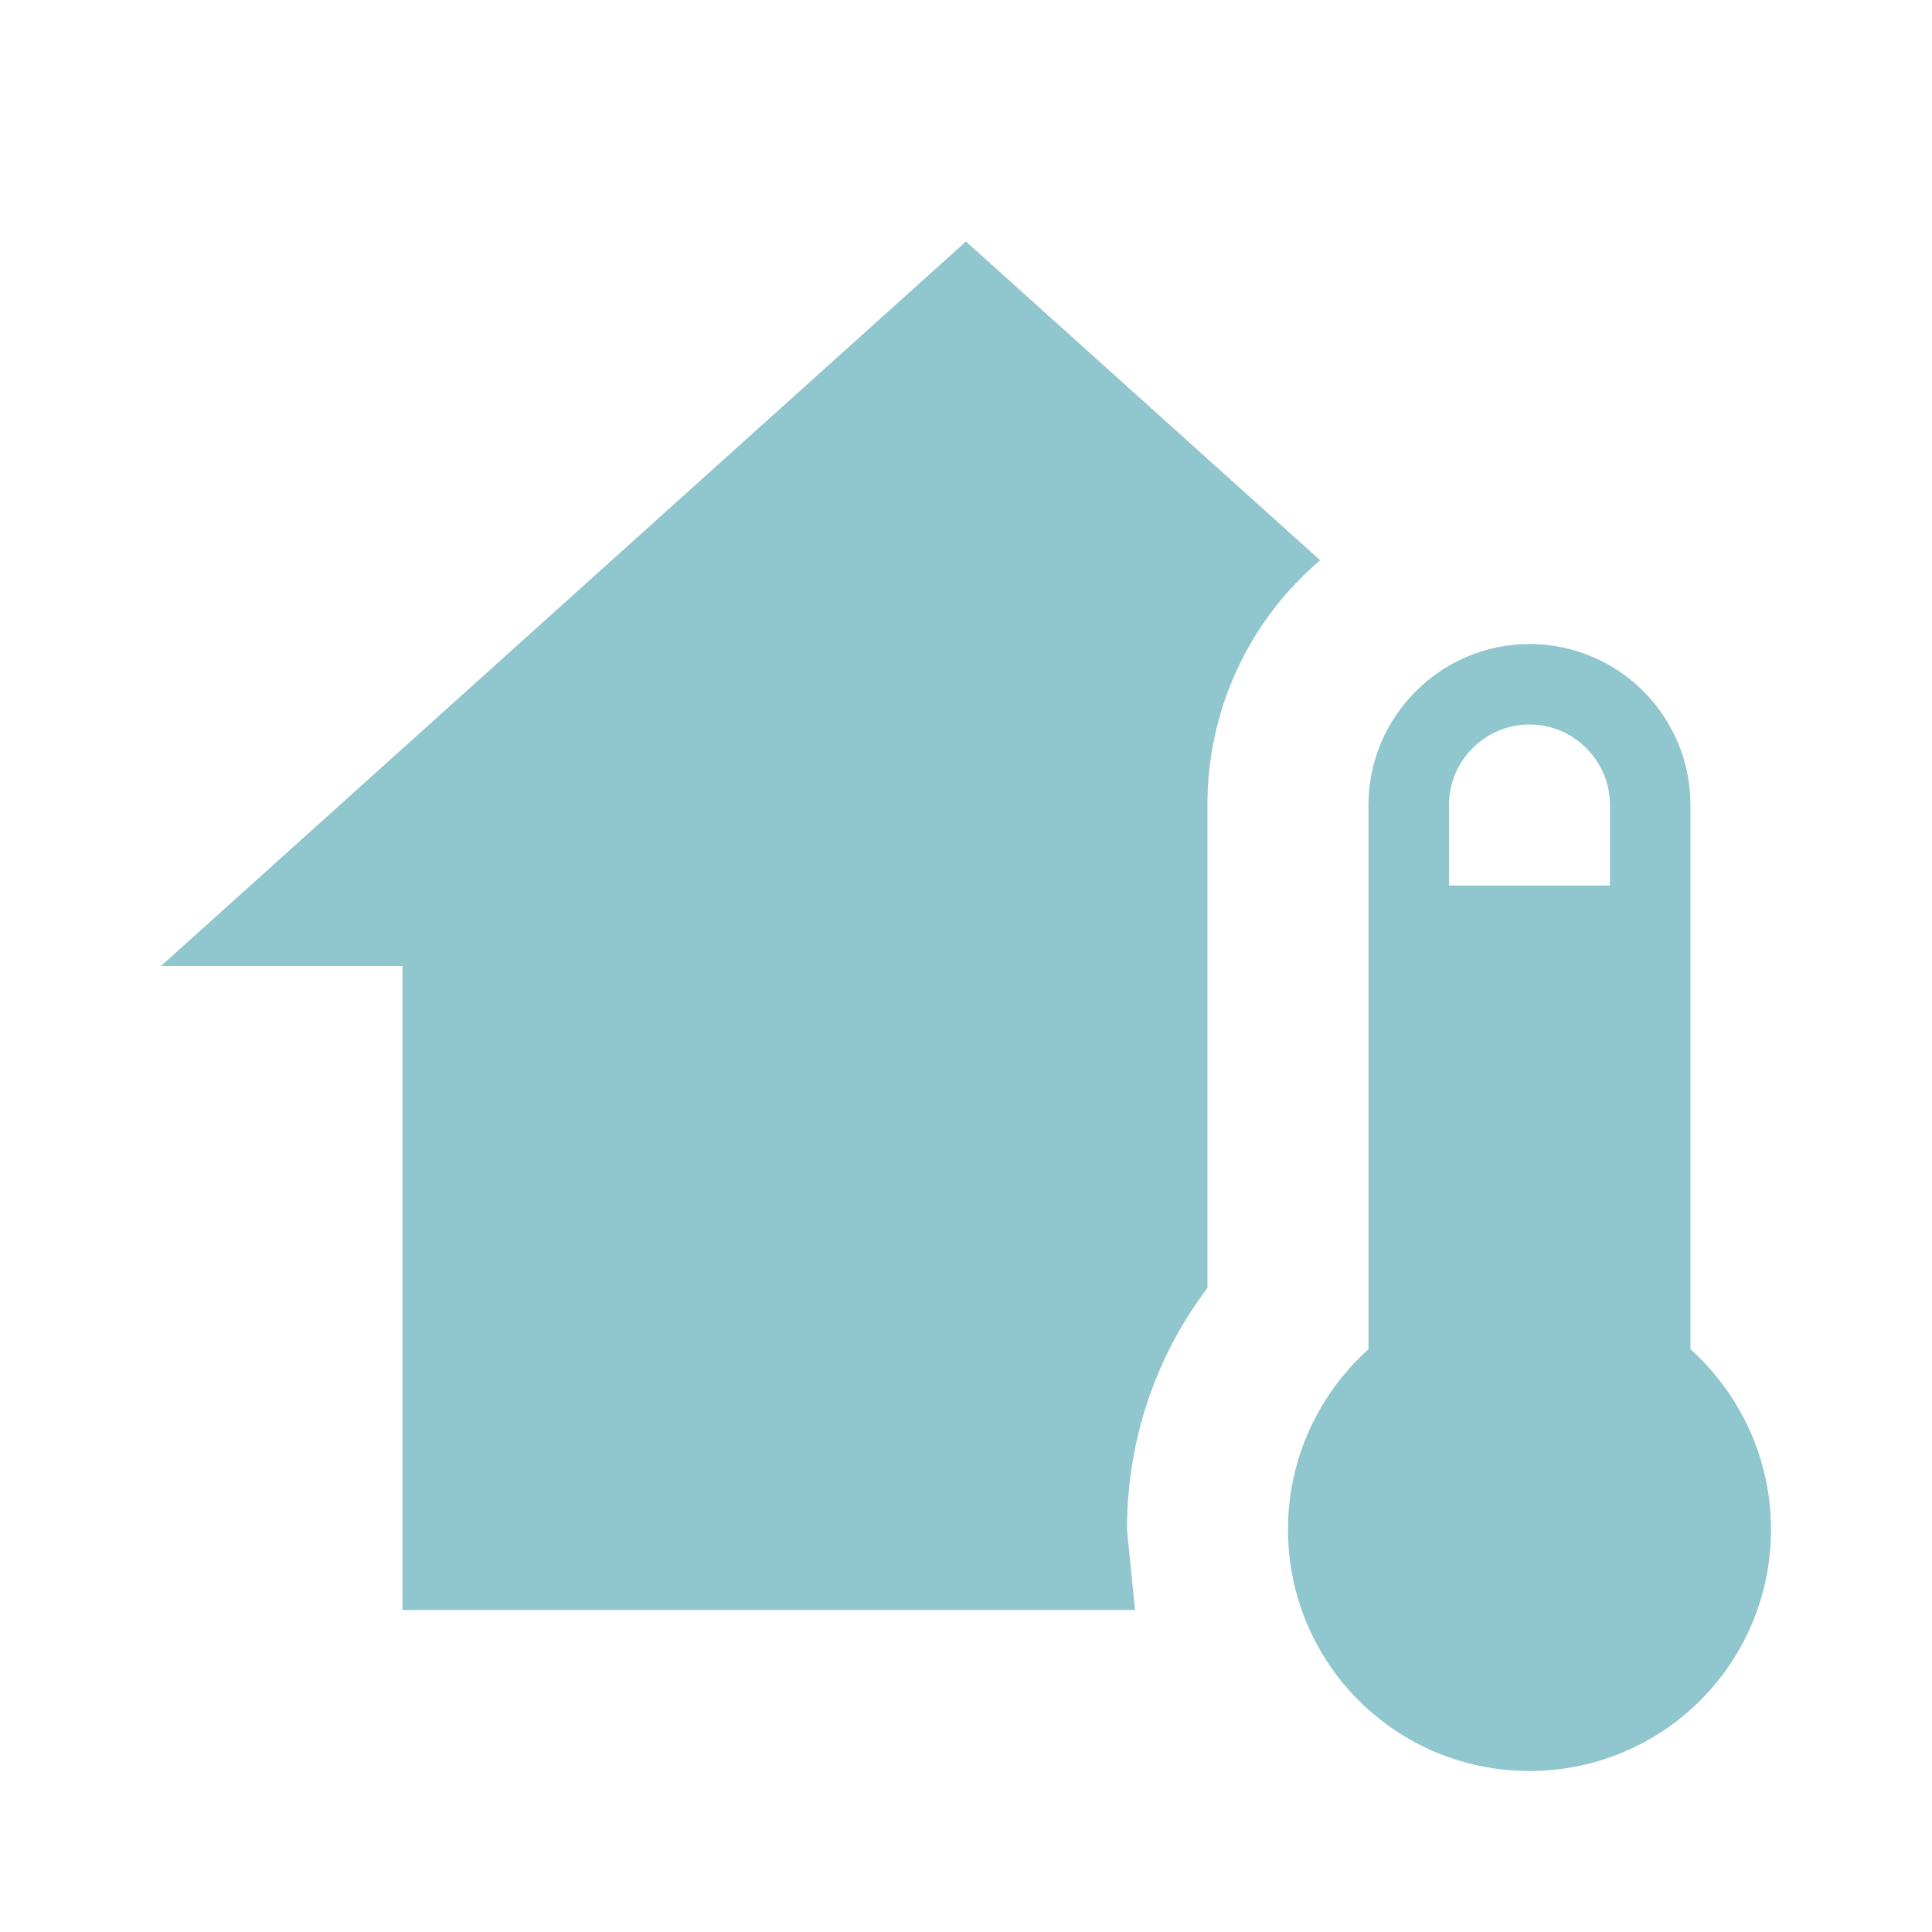
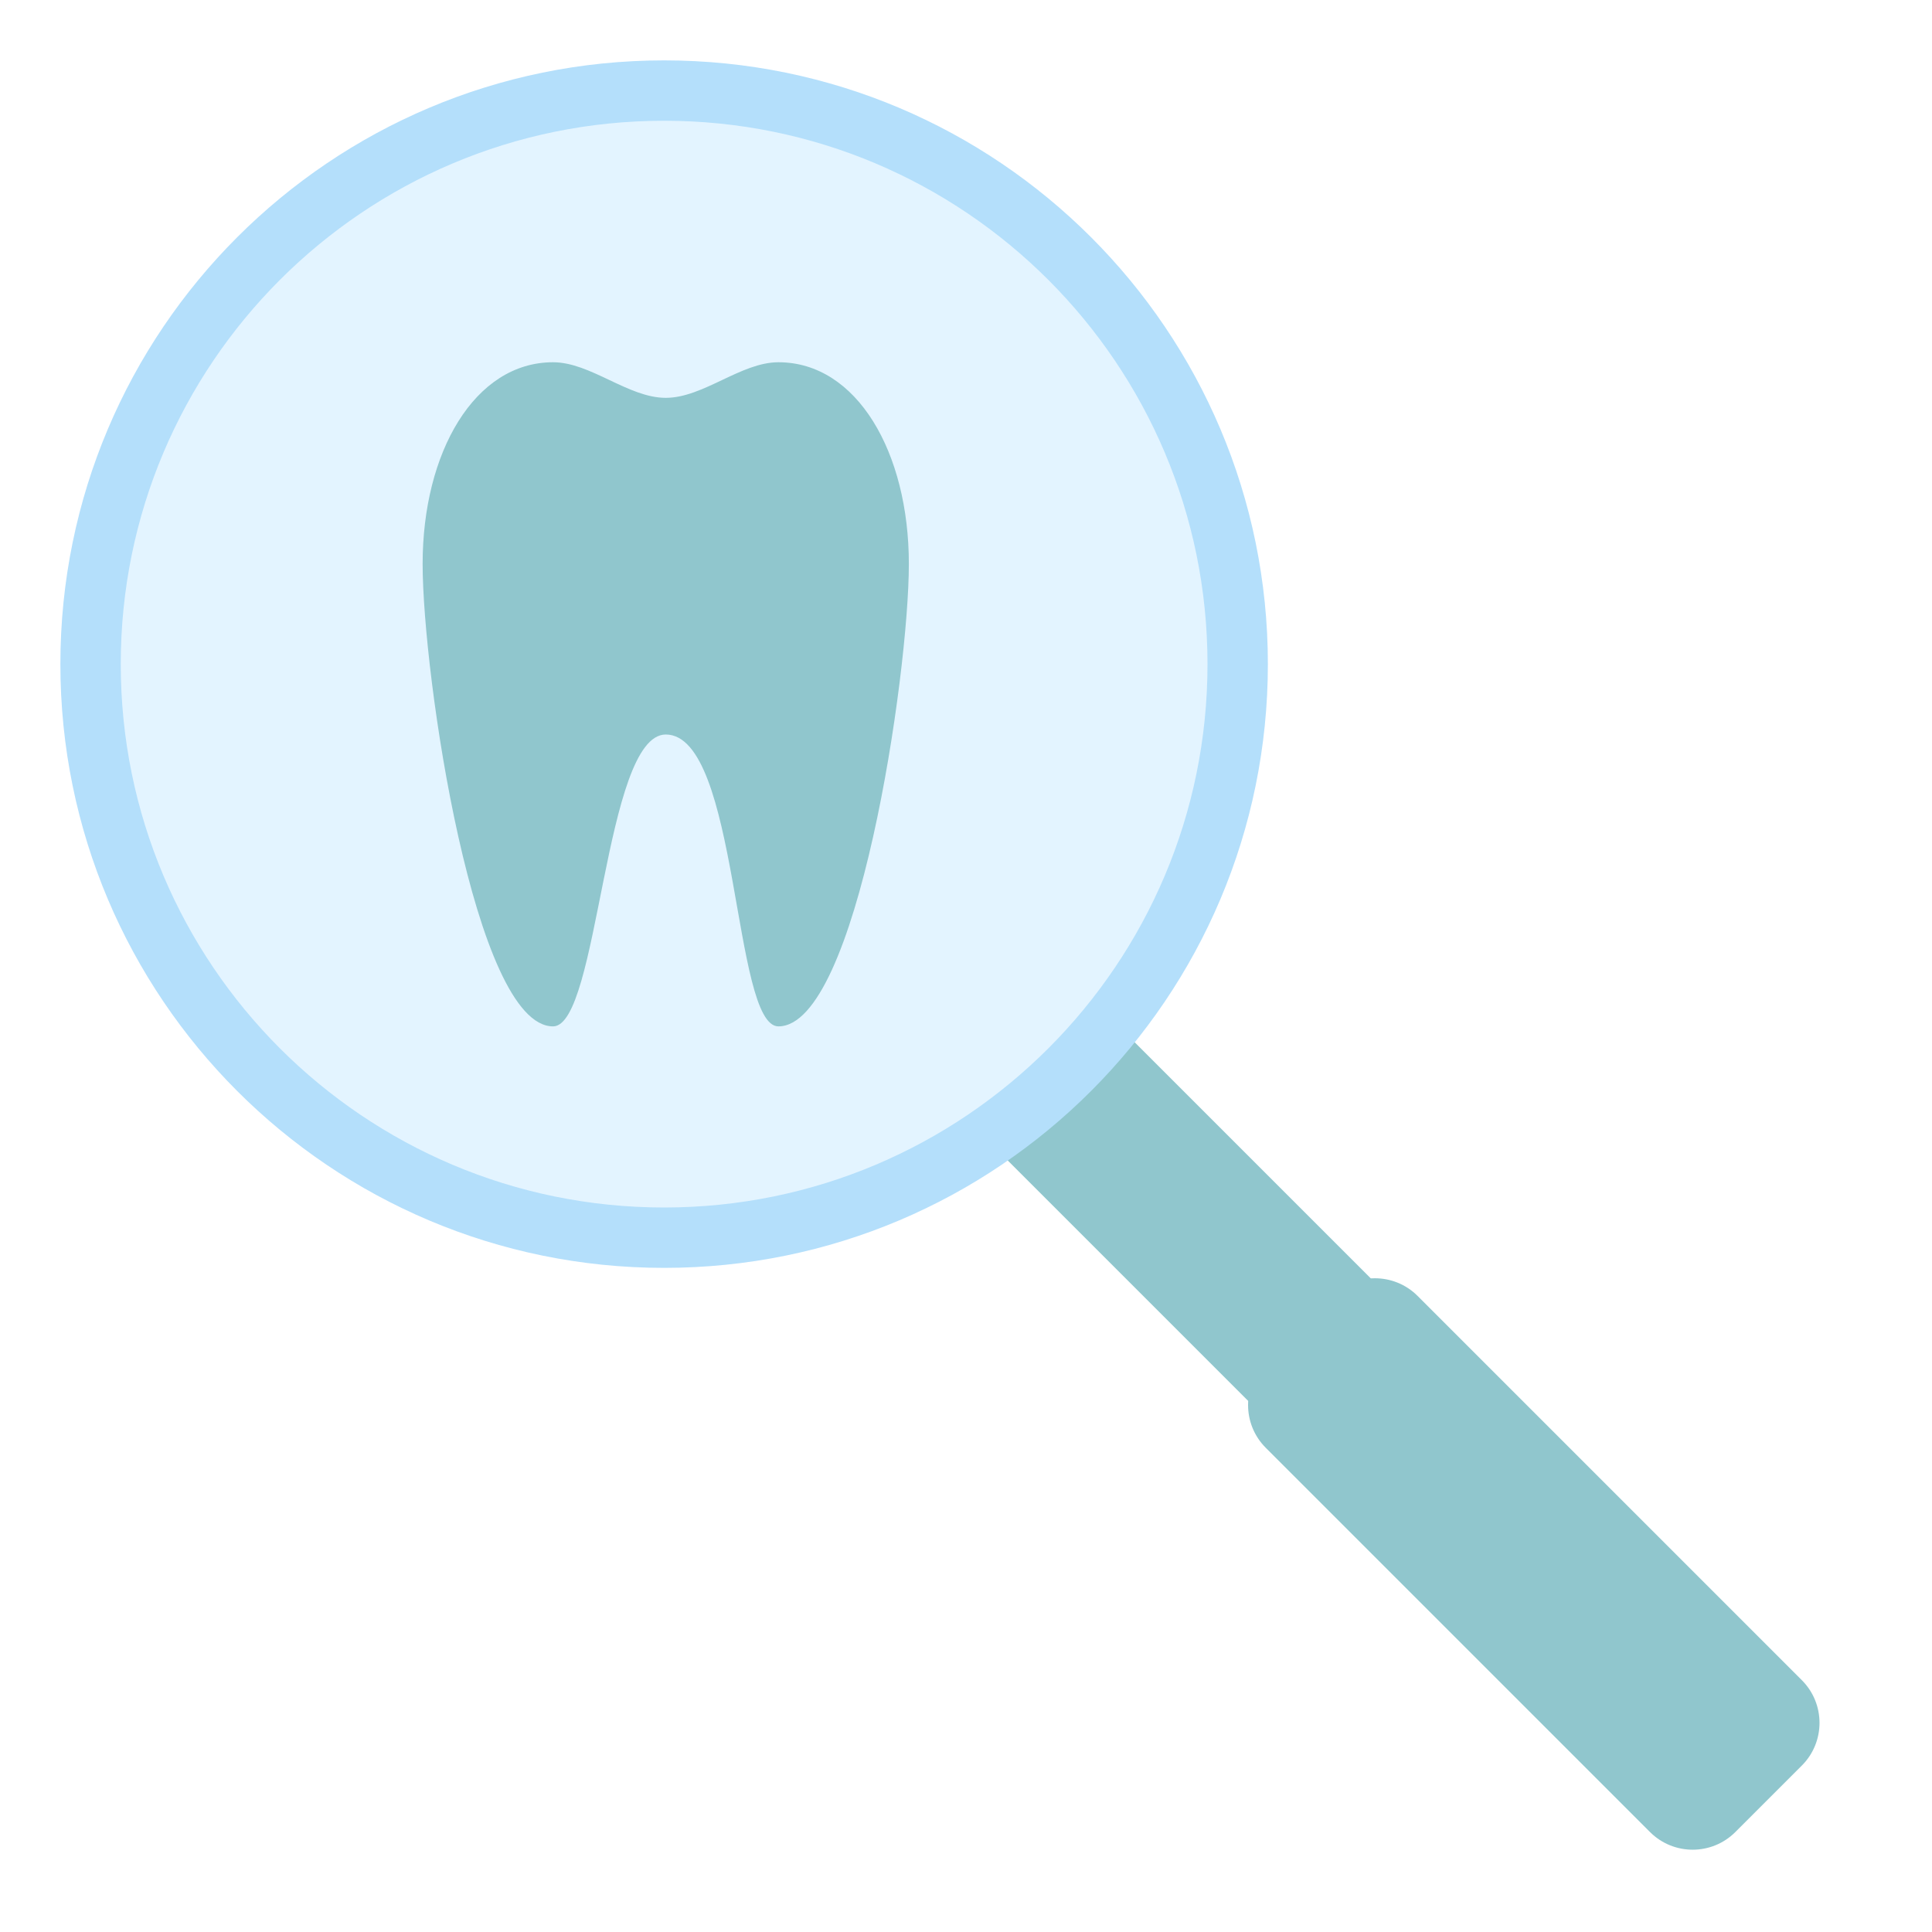
- <svg xmlns="http://www.w3.org/2000/svg" width="50" height="50" viewBox="0 0 50 50" fill="none">
-   <path d="M39.583 16.667C40.688 16.667 41.748 17.106 42.529 17.887C43.31 18.669 43.749 19.728 43.749 20.833V34.917C45.02 36.062 45.833 37.729 45.833 39.583C45.833 43.042 43.041 45.833 39.583 45.833C36.124 45.833 33.333 43.042 33.333 39.583C33.333 37.729 34.145 36.062 35.416 34.917V20.833C35.416 18.542 37.291 16.667 39.583 16.667ZM39.583 18.75C38.437 18.75 37.499 19.688 37.499 20.833V22.917H41.666V20.833C41.666 19.688 40.728 18.75 39.583 18.75ZM10.416 41.667V25H4.166L24.999 6.25L34.166 14.5C33.248 15.28 32.511 16.25 32.008 17.344C31.504 18.438 31.245 19.629 31.249 20.833V33.333C29.937 35.062 29.166 37.229 29.166 39.583L29.374 41.667H10.416Z" fill="#90C6CD" />
+ <svg xmlns="http://www.w3.org/2000/svg" viewBox="0 0 64 64" fill="#000000">
+   <g id="SVGRepo_bgCarrier" stroke-width="0" />
+   <g id="SVGRepo_tracerCarrier" stroke-linecap="round" stroke-linejoin="round" />
+   <g id="SVGRepo_iconCarrier">
+     <g fill="none" fill-rule="evenodd">
+       <rect width="5.743" height="36" x="33.887" y="19.758" fill="#90C6CD" transform="rotate(-45 36.758 37.758)" />
+       <rect width="7.114" height="22" x="47.252" y="40.809" fill="#90C6CD" rx="2" transform="rotate(-45 50.809 51.809)" />
+       <circle cx="19" cy="19" r="19" fill="#E3F4FF" stroke="#B4DFFB" stroke-width="2" transform="translate(3 3)" />
+       <path fill="#90C6CD" d="M18.321,12 C15.718,12 14,14.99 14,18.679 C14,22.367 15.718,34 18.321,34 C19.84,34 20.013,24.34 22.054,24.331 C24.487,24.34 24.267,34 25.786,34 C28.389,34 30.107,22.367 30.107,18.679 C30.107,14.99 28.389,12 25.786,12 C24.542,12 23.298,13.179 22.054,13.179 C20.81,13.179 19.565,12 18.321,12 Z">
+     </path>
+     </g>
+   </g>
</svg>
